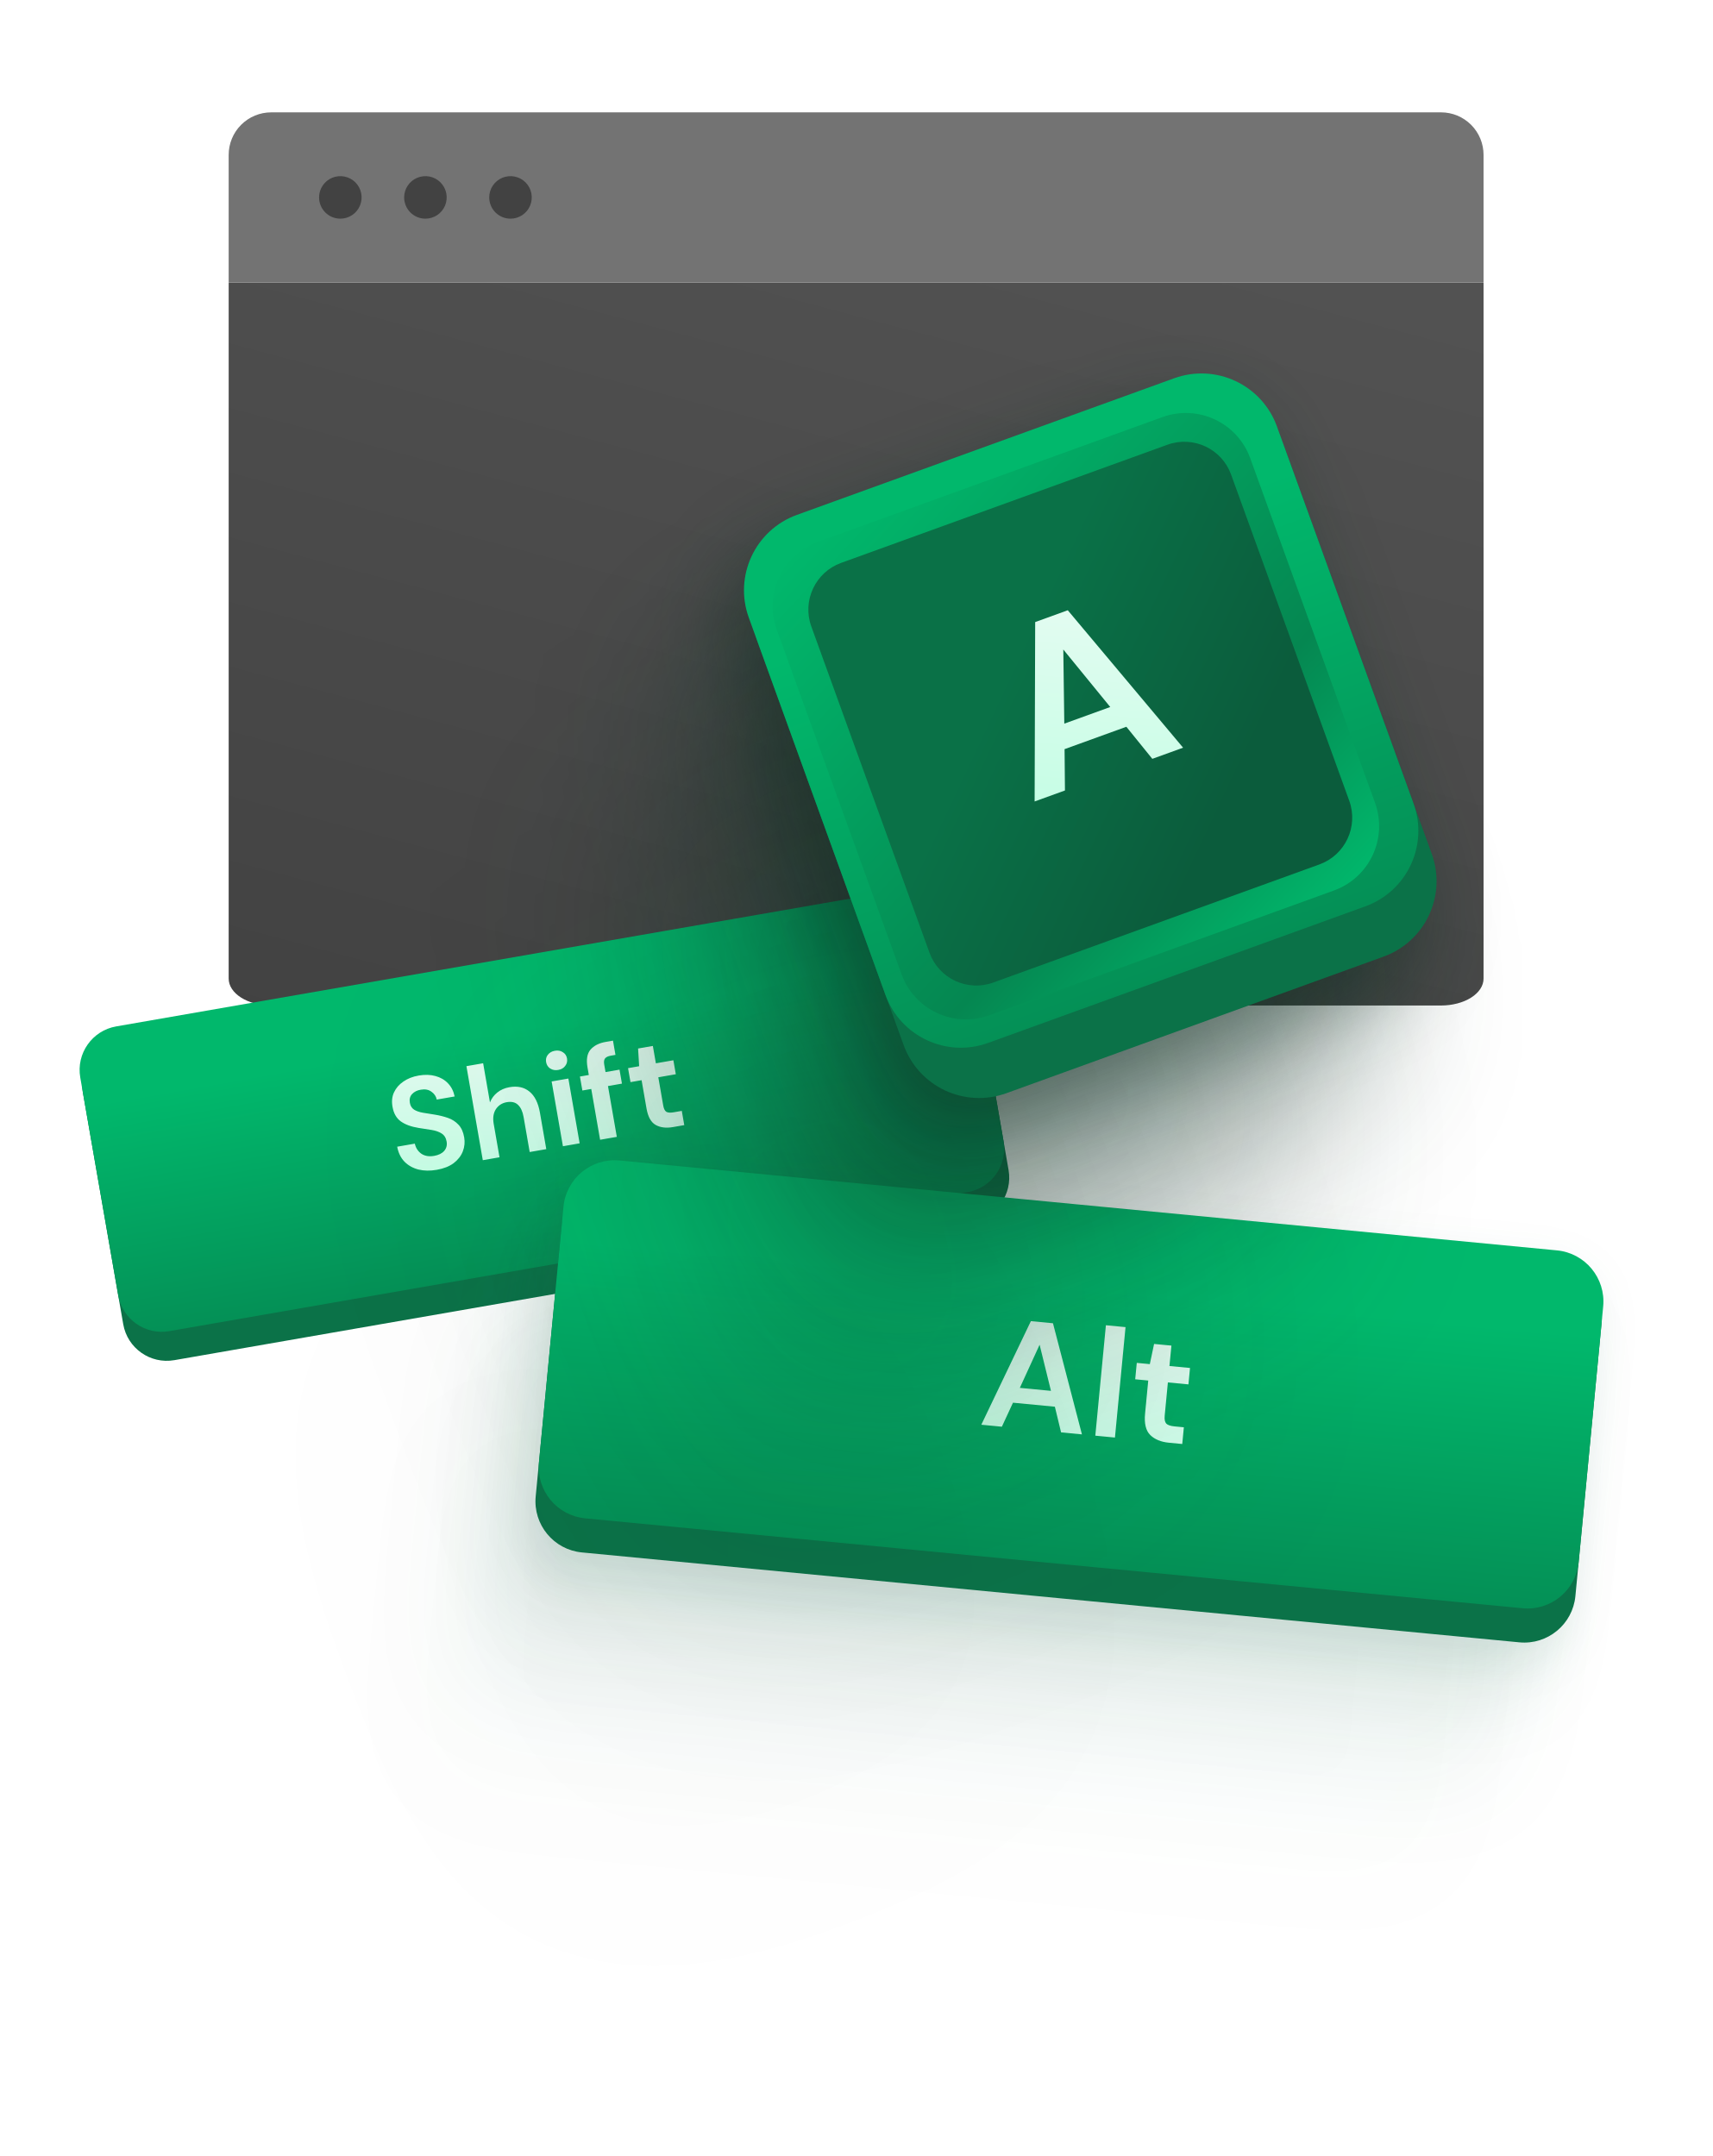
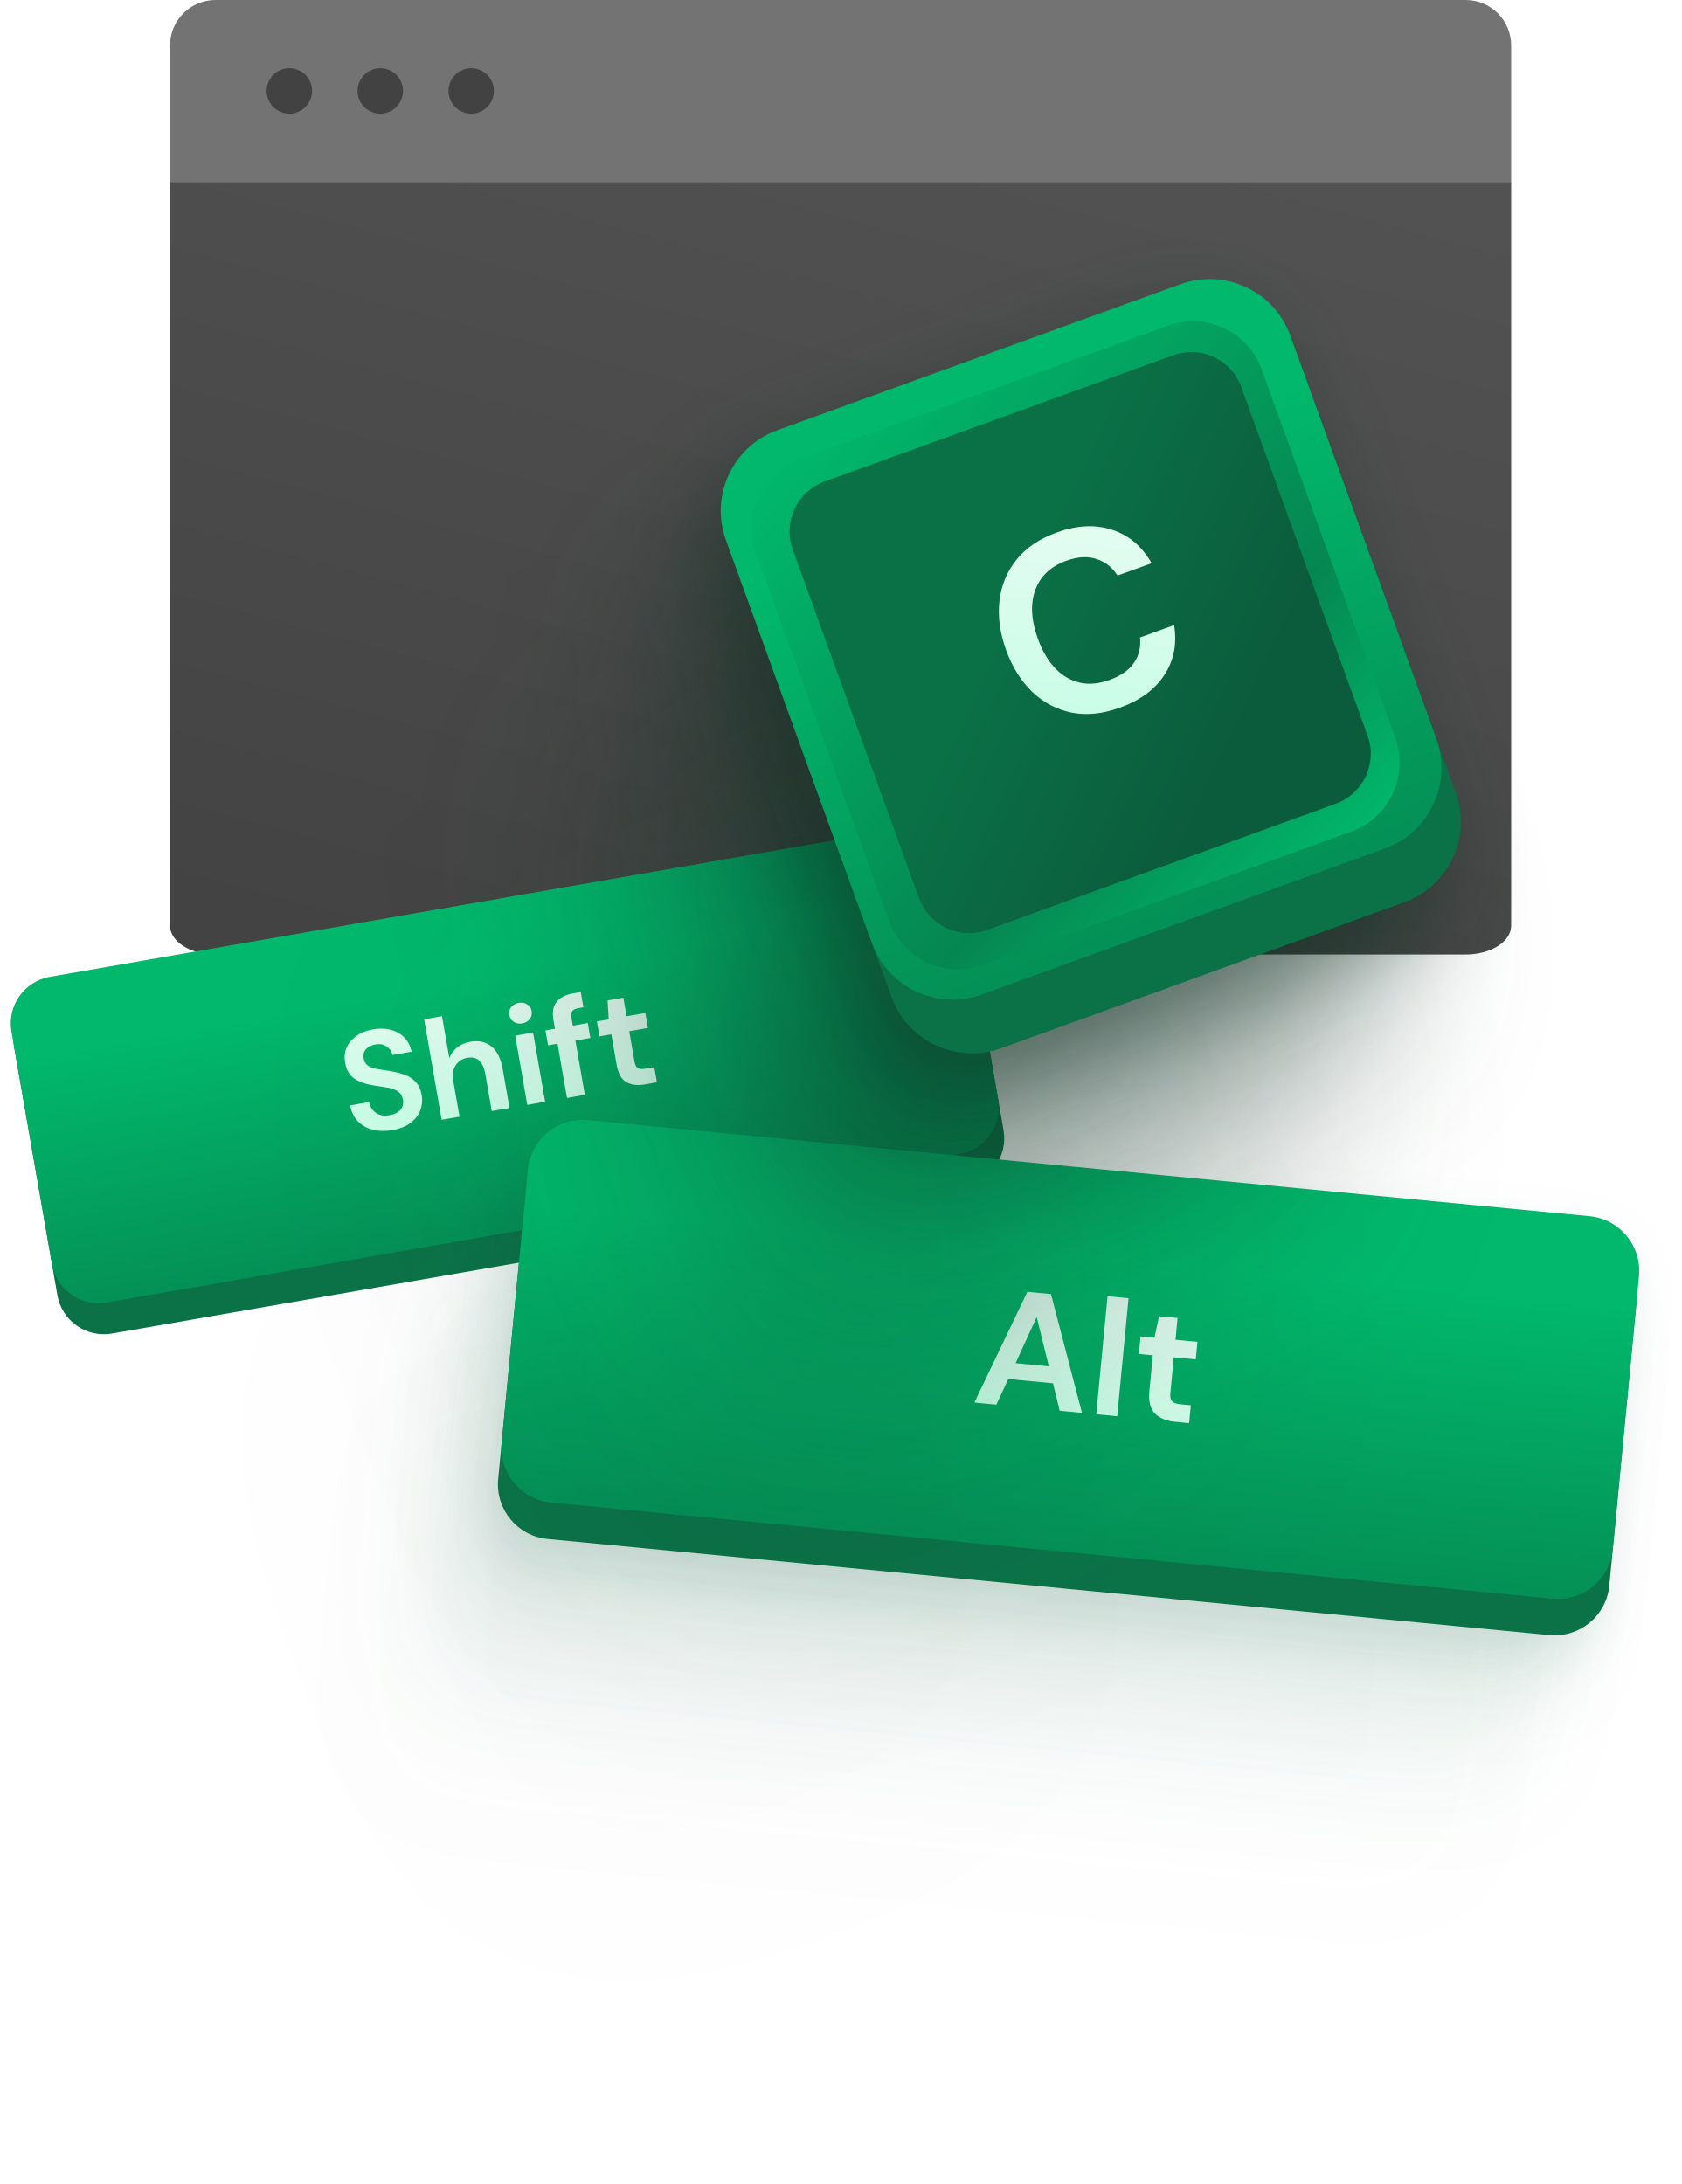
- <svg xmlns="http://www.w3.org/2000/svg" width="320" height="403" viewBox="0 0 320 403" fill="none">
-   <path d="M42.737 52.8H277.262V182.92C277.262 184.254 276.425 185.534 274.934 186.477C273.443 187.42 271.421 187.95 269.312 187.95H50.687C48.579 187.95 46.557 187.42 45.066 186.477C43.575 185.534 42.737 184.254 42.737 182.92V52.8Z" fill="url(#paint0_linear_11471_864)" />
-   <path d="M42.737 52.8H277.262V28.95C277.262 26.841 276.425 24.819 274.934 23.328C273.443 21.838 271.421 21 269.312 21H50.687C48.579 21 46.557 21.838 45.066 23.328C43.575 24.819 42.737 26.841 42.737 28.95V52.8Z" fill="#737373" />
-   <path d="M91.431 36.9C91.431 36.114 91.664 35.345 92.101 34.692C92.538 34.038 93.159 33.529 93.885 33.228C94.611 32.927 95.41 32.848 96.182 33.001C96.953 33.155 97.661 33.533 98.217 34.089C98.773 34.645 99.151 35.353 99.305 36.124C99.458 36.896 99.379 37.695 99.079 38.421C98.778 39.148 98.268 39.768 97.615 40.205C96.961 40.642 96.192 40.875 95.406 40.875C94.352 40.875 93.341 40.456 92.595 39.711C91.85 38.965 91.431 37.954 91.431 36.9ZM75.531 36.9C75.531 36.114 75.764 35.345 76.201 34.692C76.638 34.038 77.259 33.529 77.985 33.228C78.711 32.927 79.51 32.848 80.282 33.001C81.053 33.155 81.761 33.533 82.317 34.089C82.873 34.645 83.251 35.353 83.405 36.124C83.558 36.896 83.479 37.695 83.178 38.421C82.878 39.148 82.368 39.768 81.715 40.205C81.061 40.642 80.292 40.875 79.506 40.875C78.452 40.875 77.441 40.456 76.695 39.711C75.95 38.965 75.531 37.954 75.531 36.9ZM59.631 36.9C59.631 36.114 59.864 35.345 60.301 34.692C60.738 34.038 61.359 33.529 62.085 33.228C62.811 32.927 63.611 32.848 64.382 33.001C65.153 33.155 65.861 33.533 66.417 34.089C66.973 34.645 67.351 35.353 67.505 36.124C67.658 36.896 67.579 37.695 67.278 38.421C66.978 39.148 66.468 39.768 65.814 40.205C65.161 40.642 64.392 40.875 63.606 40.875C62.552 40.875 61.541 40.456 60.795 39.711C60.05 38.965 59.631 37.954 59.631 36.9Z" fill="#424242" />
-   <rect x="14.056" y="195.984" width="167.953" height="60.573" rx="8.26" transform="rotate(-9.87826 14.0562 195.984)" fill="#0B7248" />
-   <rect x="13.584" y="193.272" width="167.953" height="57.82" rx="8.26" transform="rotate(-9.87826 13.584 193.272)" fill="url(#paint1_linear_11471_864)" />
-   <path d="M81.623 218.664C80.37 218.882 79.226 218.863 78.192 218.607C77.155 218.335 76.291 217.848 75.599 217.147C74.904 216.43 74.447 215.495 74.23 214.342L77.525 213.768C77.697 214.56 78.099 215.186 78.733 215.645C79.38 216.086 80.183 216.223 81.143 216.056C81.974 215.911 82.599 215.601 83.019 215.125C83.436 214.634 83.587 214.054 83.471 213.387C83.349 212.687 83.034 212.18 82.527 211.866C82.035 211.549 81.411 211.331 80.652 211.211C79.893 211.092 79.083 210.965 78.221 210.83C76.823 210.604 75.713 210.193 74.888 209.599C74.08 209.002 73.572 208.11 73.365 206.921C73.173 205.915 73.259 205.012 73.623 204.21C74 203.39 74.585 202.71 75.38 202.169C76.172 201.612 77.129 201.235 78.252 201.04C79.391 200.842 80.427 200.871 81.361 201.127C82.311 201.381 83.093 201.832 83.709 202.479C84.341 203.124 84.761 203.948 84.97 204.951L81.625 205.533C81.504 204.934 81.176 204.446 80.641 204.07C80.119 203.674 79.46 203.546 78.662 203.685C77.976 203.788 77.428 204.059 77.018 204.499C76.622 204.921 76.482 205.465 76.598 206.132C76.697 206.702 76.956 207.126 77.373 207.406C77.788 207.669 78.325 207.86 78.983 207.981C79.641 208.101 80.391 208.222 81.234 208.343C82.131 208.489 82.964 208.696 83.732 208.965C84.5 209.233 85.152 209.656 85.688 210.234C86.222 210.795 86.577 211.58 86.752 212.589C86.908 213.484 86.825 214.354 86.502 215.198C86.18 216.042 85.612 216.778 84.799 217.406C83.984 218.018 82.925 218.437 81.623 218.664ZM90.23 216.863L87.169 199.286L90.294 198.742L91.57 206.065C91.86 205.327 92.315 204.712 92.933 204.218C93.565 203.706 94.329 203.372 95.224 203.216C96.721 202.955 97.959 203.226 98.937 204.028C99.931 204.827 100.587 206.138 100.905 207.961L102.095 214.797L98.994 215.337L97.855 208.794C97.674 207.753 97.323 206.992 96.804 206.512C96.301 206.03 95.601 205.866 94.706 206.022C93.827 206.175 93.149 206.612 92.671 207.333C92.209 208.05 92.074 208.962 92.267 210.069L93.355 216.319L90.23 216.863ZM104.331 199.995C103.762 200.094 103.26 200.005 102.826 199.729C102.409 199.449 102.155 199.049 102.064 198.528C101.973 198.008 102.079 197.553 102.38 197.165C102.695 196.758 103.137 196.505 103.707 196.406C104.276 196.307 104.77 196.397 105.187 196.676C105.618 196.937 105.879 197.327 105.97 197.848C106.061 198.369 105.949 198.833 105.634 199.24C105.335 199.644 104.901 199.896 104.331 199.995ZM105.205 214.255L103.096 202.147L106.221 201.602L108.33 213.711L105.205 214.255ZM112.153 213.045L110.499 203.549L108.839 203.838L108.384 201.226L110.044 200.937L109.798 199.521C109.543 198.056 109.727 196.951 110.352 196.205C110.993 195.456 111.948 194.971 113.218 194.75L114.56 194.516L115.024 197.177L114.169 197.326C113.632 197.419 113.268 197.592 113.077 197.843C112.886 198.094 112.835 198.472 112.923 198.977L113.169 200.393L115.781 199.938L116.236 202.55L113.624 203.005L115.278 212.501L112.153 213.045ZM125.76 210.676C124.49 210.897 123.419 210.765 122.547 210.28C121.674 209.794 121.1 208.762 120.825 207.184L119.907 201.911L117.832 202.272L117.377 199.66L119.452 199.298L119.253 195.988L122.012 195.507L122.577 198.754L125.848 198.185L126.303 200.797L123.032 201.366L123.954 206.664C124.056 207.25 124.249 207.635 124.533 207.821C124.83 207.987 125.288 208.016 125.907 207.909L127.42 207.645L127.884 210.306L125.76 210.676Z" fill="url(#paint2_linear_11471_864)" />
-   <g filter="url(#filter0_dddd_11471_864)">
-     <rect x="105.922" y="219.186" width="195.2" height="70.4" rx="9.6" transform="rotate(5.479 105.922 219.186)" fill="#0B7248" />
-     <rect x="106.227" y="216" width="195.2" height="67.2" rx="9.6" transform="rotate(5.479 106.227 216)" fill="url(#paint3_linear_11471_864)" />
-     <path d="M183.397 266.311L192.661 246.947L196.789 247.343L202.204 268.115L198.305 267.741L197.145 262.943L189.318 262.192L187.239 266.68L183.397 266.311ZM190.597 259.422L196.416 259.98L194.292 251.357L190.597 259.422ZM204.703 268.355L206.682 247.714L210.352 248.066L208.372 268.707L204.703 268.355ZM218.457 269.674C216.967 269.531 215.807 269.054 214.978 268.241C214.15 267.429 213.824 266.096 214.002 264.242L214.596 258.049L212.159 257.816L212.454 254.748L214.89 254.982L215.686 251.21L218.926 251.521L218.56 255.334L222.401 255.702L222.107 258.77L218.266 258.401L217.669 264.622C217.603 265.31 217.7 265.802 217.961 266.097C218.243 266.375 218.748 266.548 219.474 266.618L221.251 266.789L220.952 269.913L218.457 269.674Z" fill="url(#paint4_linear_11471_864)" />
+ <svg xmlns="http://www.w3.org/2000/svg" width="294" height="382" viewBox="0 0 294 382" fill="none">
+   <path d="M29.737 31.8H264.262V161.92C264.262 163.254 263.425 164.534 261.934 165.477C260.443 166.42 258.421 166.95 256.312 166.95H37.687C35.579 166.95 33.557 166.42 32.066 165.477C30.575 164.534 29.737 163.254 29.737 161.92V31.8Z" fill="url(#paint0_linear_11471_865)" />
+   <path d="M29.737 31.8H264.262V7.95C264.262 5.842 263.425 3.819 261.934 2.329C260.443 0.838 258.421 0 256.312 0H37.687C35.579 0 33.557 0.838 32.066 2.329C30.575 3.819 29.737 5.842 29.737 7.95V31.8Z" fill="#737373" />
+   <path d="M78.431 15.9C78.431 15.114 78.664 14.345 79.101 13.692C79.538 13.038 80.159 12.528 80.885 12.228C81.611 11.927 82.41 11.848 83.182 12.001C83.953 12.155 84.661 12.533 85.217 13.089C85.773 13.645 86.151 14.354 86.305 15.124C86.458 15.896 86.379 16.695 86.079 17.421C85.778 18.148 85.268 18.768 84.615 19.205C83.961 19.642 83.192 19.875 82.406 19.875C81.352 19.875 80.341 19.456 79.595 18.711C78.85 17.965 78.431 16.954 78.431 15.9ZM62.531 15.9C62.531 15.114 62.764 14.345 63.201 13.692C63.638 13.038 64.259 12.528 64.985 12.228C65.711 11.927 66.51 11.848 67.282 12.001C68.053 12.155 68.761 12.533 69.317 13.089C69.873 13.645 70.251 14.354 70.405 15.124C70.558 15.896 70.479 16.695 70.178 17.421C69.878 18.148 69.368 18.768 68.715 19.205C68.061 19.642 67.292 19.875 66.506 19.875C65.452 19.875 64.441 19.456 63.695 18.711C62.95 17.965 62.531 16.954 62.531 15.9ZM46.631 15.9C46.631 15.114 46.864 14.345 47.301 13.692C47.738 13.038 48.359 12.528 49.085 12.228C49.811 11.927 50.611 11.848 51.382 12.001C52.153 12.155 52.861 12.533 53.417 13.089C53.973 13.645 54.351 14.354 54.505 15.124C54.658 15.896 54.579 16.695 54.279 17.421C53.978 18.148 53.468 18.768 52.815 19.205C52.161 19.642 51.392 19.875 50.606 19.875C49.552 19.875 48.541 19.456 47.795 18.711C47.05 17.965 46.631 16.954 46.631 15.9Z" fill="#424242" />
+   <rect x="1.056" y="174.984" width="167.953" height="60.573" rx="8.26" transform="rotate(-9.87826 1.05615 174.984)" fill="#0B7248" />
+   <rect x="0.584" y="172.272" width="167.953" height="57.82" rx="8.26" transform="rotate(-9.87826 0.583984 172.272)" fill="url(#paint1_linear_11471_865)" />
+   <path d="M68.623 197.664C67.37 197.882 66.226 197.863 65.192 197.607C64.155 197.335 63.291 196.848 62.599 196.147C61.904 195.43 61.447 194.495 61.23 193.342L64.525 192.768C64.697 193.56 65.099 194.186 65.733 194.645C66.38 195.086 67.183 195.223 68.143 195.056C68.974 194.911 69.599 194.601 70.019 194.125C70.436 193.634 70.587 193.054 70.471 192.387C70.349 191.687 70.034 191.18 69.527 190.866C69.035 190.549 68.411 190.331 67.652 190.211C66.893 190.092 66.083 189.965 65.221 189.83C63.824 189.604 62.712 189.193 61.888 188.599C61.08 188.002 60.572 187.11 60.365 185.921C60.173 184.915 60.259 184.012 60.623 183.21C61 182.39 61.585 181.71 62.38 181.169C63.172 180.612 64.129 180.235 65.252 180.04C66.391 179.842 67.427 179.871 68.361 180.127C69.311 180.381 70.093 180.832 70.709 181.479C71.341 182.124 71.761 182.948 71.97 183.951L68.625 184.533C68.504 183.934 68.176 183.446 67.641 183.07C67.119 182.674 66.46 182.546 65.662 182.685C64.976 182.788 64.428 183.059 64.018 183.499C63.622 183.921 63.482 184.465 63.598 185.132C63.697 185.702 63.956 186.126 64.373 186.406C64.788 186.669 65.325 186.86 65.983 186.981C66.641 187.101 67.391 187.222 68.234 187.343C69.131 187.489 69.964 187.696 70.732 187.965C71.5 188.233 72.152 188.656 72.688 189.234C73.222 189.795 73.577 190.58 73.752 191.589C73.908 192.484 73.825 193.354 73.502 194.198C73.18 195.042 72.612 195.778 71.799 196.406C70.984 197.018 69.925 197.437 68.623 197.664ZM77.23 195.863L74.169 178.286L77.294 177.742L78.57 185.065C78.86 184.327 79.315 183.712 79.933 183.218C80.565 182.706 81.329 182.372 82.224 182.216C83.721 181.955 84.959 182.226 85.937 183.028C86.931 183.827 87.587 185.138 87.904 186.961L89.095 193.797L85.994 194.337L84.855 187.794C84.674 186.753 84.323 185.992 83.804 185.512C83.301 185.03 82.601 184.866 81.706 185.022C80.827 185.175 80.149 185.612 79.671 186.333C79.209 187.05 79.074 187.962 79.267 189.069L80.355 195.319L77.23 195.863ZM91.332 178.995C90.762 179.094 90.26 179.005 89.826 178.729C89.409 178.449 89.155 178.049 89.064 177.528C88.973 177.008 89.079 176.553 89.38 176.165C89.695 175.758 90.137 175.505 90.707 175.406C91.276 175.307 91.77 175.397 92.187 175.676C92.618 175.937 92.879 176.327 92.97 176.848C93.061 177.369 92.948 177.833 92.634 178.24C92.335 178.644 91.901 178.896 91.332 178.995ZM92.205 193.255L90.096 181.147L93.221 180.602L95.33 192.711L92.205 193.255ZM99.153 192.045L97.499 182.549L95.839 182.838L95.384 180.226L97.044 179.937L96.798 178.521C96.543 177.056 96.727 175.951 97.352 175.205C97.993 174.456 98.948 173.971 100.218 173.75L101.56 173.516L102.024 176.177L101.169 176.326C100.632 176.419 100.268 176.592 100.077 176.843C99.886 177.094 99.835 177.472 99.922 177.977L100.169 179.393L102.781 178.938L103.236 181.55L100.624 182.005L102.278 191.501L99.153 192.045ZM112.76 189.676C111.49 189.897 110.419 189.765 109.547 189.28C108.674 188.794 108.1 187.762 107.825 186.184L106.907 180.911L104.832 181.272L104.377 178.66L106.452 178.298L106.253 174.988L109.012 174.507L109.577 177.754L112.848 177.185L113.303 179.797L110.032 180.366L110.954 185.664C111.056 186.25 111.249 186.635 111.533 186.821C111.83 186.987 112.288 187.016 112.907 186.909L114.42 186.645L114.884 189.306L112.76 189.676Z" fill="url(#paint2_linear_11471_865)" />
+   <g filter="url(#filter0_dddd_11471_865)">
+     <rect x="92.922" y="198.186" width="195.2" height="70.4" rx="9.6" transform="rotate(5.479 92.9219 198.186)" fill="#0B7248" />
+     <rect x="93.227" y="195" width="195.2" height="67.2" rx="9.6" transform="rotate(5.479 93.2273 195)" fill="url(#paint3_linear_11471_865)" />
+     <path d="M170.397 245.311L179.661 225.947L183.789 226.343L189.204 247.115L185.305 246.741L184.145 241.943L176.318 241.192L174.239 245.68L170.397 245.311ZM177.597 238.422L183.416 238.98L181.292 230.357L177.597 238.422ZM191.703 247.355L193.682 226.714L197.352 227.066L195.372 247.707L191.703 247.355ZM205.457 248.674C203.967 248.531 202.807 248.054 201.978 247.241C201.15 246.429 200.824 245.096 201.002 243.242L201.596 237.049L199.159 236.816L199.454 233.748L201.89 233.982L202.686 230.21L205.926 230.521L205.56 234.334L209.401 234.702L209.107 237.77L205.266 237.401L204.669 243.622C204.603 244.31 204.7 244.802 204.961 245.097C205.243 245.375 205.748 245.548 206.474 245.618L208.251 245.789L207.952 248.913L205.457 248.674Z" fill="url(#paint4_linear_11471_865)" />
  </g>
-   <g filter="url(#filter1_ddddd_11471_864)">
-     <rect x="136.538" y="106.047" width="104.975" height="109.973" rx="14.996" transform="rotate(-19.9089 136.538 106.047)" fill="#0B7248" />
-     <rect x="134.835" y="101.347" width="104.975" height="104.975" rx="14.996" transform="rotate(-19.9089 134.835 101.347)" fill="url(#paint5_linear_11471_864)" />
-     <rect x="140.8" y="105.649" width="94.114" height="94.114" rx="12.8" transform="rotate(-19.9089 140.8 105.649)" fill="url(#paint6_linear_11471_864)" />
-     <rect x="148.467" y="108.377" width="83.433" height="83.433" rx="9.291" transform="rotate(-19.9089 148.467 108.377)" fill="url(#paint7_linear_11471_864)" />
-     <path d="M193.361 149.809L193.466 116.276L199.557 114.07L221.11 139.759L215.357 141.842L210.506 135.847L198.958 140.03L199.029 147.756L193.361 149.809ZM198.907 135.264L207.494 132.154L198.721 121.407L198.907 135.264Z" fill="url(#paint8_linear_11471_864)" />
+   <g filter="url(#filter1_ddddd_11471_865)">
+     <rect x="123.538" y="85.047" width="104.975" height="109.973" rx="14.996" transform="rotate(-19.9089 123.538 85.0473)" fill="#0B7248" />
+     <rect x="121.835" y="80.347" width="104.975" height="104.975" rx="14.996" transform="rotate(-19.9089 121.835 80.3472)" fill="url(#paint5_linear_11471_865)" />
+     <rect x="127.8" y="84.649" width="94.114" height="94.114" rx="12.8" transform="rotate(-19.9089 127.8 84.6488)" fill="url(#paint6_linear_11471_865)" />
+     <rect x="135.467" y="87.377" width="83.433" height="83.433" rx="9.291" transform="rotate(-19.9089 135.467 87.3771)" fill="url(#paint7_linear_11471_865)" />
+     <path d="M195.857 123.77C192.868 124.853 190.072 125.148 187.469 124.655C184.856 124.134 182.558 122.941 180.575 121.075C178.581 119.182 177.038 116.726 175.945 113.709C174.852 110.691 174.465 107.817 174.784 105.086C175.102 102.355 176.098 99.952 177.772 97.879C179.445 95.805 181.777 94.228 184.766 93.145C188.319 91.858 191.545 91.694 194.445 92.654C197.362 93.575 199.68 95.527 201.398 98.509L195.434 100.669C194.485 99.195 193.241 98.226 191.701 97.762C190.18 97.261 188.432 97.367 186.458 98.082C183.723 99.073 181.917 100.78 181.04 103.203C180.163 105.626 180.312 108.459 181.486 111.702C182.661 114.945 184.36 117.216 186.586 118.516C188.8 119.787 191.276 119.927 194.011 118.936C195.985 118.221 197.411 117.227 198.289 115.952C199.185 114.638 199.541 113.154 199.356 111.498L205.32 109.338C205.859 112.588 205.298 115.487 203.637 118.034C202.004 120.571 199.411 122.483 195.857 123.77Z" fill="url(#paint8_linear_11471_865)" />
  </g>
  <defs>
-     <filter id="filter0_dddd_11471_864" x="55.272" y="212.072" width="250.791" height="162.157" filterUnits="userSpaceOnUse" color-interpolation-filters="sRGB">
+     <filter id="filter0_dddd_11471_865" x="42.272" y="191.072" width="250.791" height="162.157" filterUnits="userSpaceOnUse" color-interpolation-filters="sRGB">
      <feFlood flood-opacity="0" result="BackgroundImageFix" />
      <feColorMatrix in="SourceAlpha" type="matrix" values="0 0 0 0 0 0 0 0 0 0 0 0 0 0 0 0 0 0 127 0" result="hardAlpha" />
      <feOffset dx="-1.6" dy="3.2" />
      <feGaussianBlur stdDeviation="4" />
      <feColorMatrix type="matrix" values="0 0 0 0 0.047 0 0 0 0 0.361 0 0 0 0 0.239 0 0 0 0.1 0" />
-       <feBlend mode="normal" in2="BackgroundImageFix" result="effect1_dropShadow_11471_864" />
+       <feBlend mode="normal" in2="BackgroundImageFix" result="effect1_dropShadow_11471_865" />
      <feColorMatrix in="SourceAlpha" type="matrix" values="0 0 0 0 0 0 0 0 0 0 0 0 0 0 0 0 0 0 127 0" result="hardAlpha" />
      <feOffset dx="-6.4" dy="11.2" />
      <feGaussianBlur stdDeviation="6.4" />
      <feColorMatrix type="matrix" values="0 0 0 0 0.047 0 0 0 0 0.361 0 0 0 0 0.239 0 0 0 0.09 0" />
-       <feBlend mode="normal" in2="effect1_dropShadow_11471_864" result="effect2_dropShadow_11471_864" />
+       <feBlend mode="normal" in2="effect1_dropShadow_11471_865" result="effect2_dropShadow_11471_865" />
      <feColorMatrix in="SourceAlpha" type="matrix" values="0 0 0 0 0 0 0 0 0 0 0 0 0 0 0 0 0 0 127 0" result="hardAlpha" />
      <feOffset dx="-14.4" dy="27.2" />
      <feGaussianBlur stdDeviation="8.8" />
      <feColorMatrix type="matrix" values="0 0 0 0 0.047 0 0 0 0 0.361 0 0 0 0 0.239 0 0 0 0.05 0" />
-       <feBlend mode="normal" in2="effect2_dropShadow_11471_864" result="effect3_dropShadow_11471_864" />
+       <feBlend mode="normal" in2="effect2_dropShadow_11471_865" result="effect3_dropShadow_11471_865" />
      <feColorMatrix in="SourceAlpha" type="matrix" values="0 0 0 0 0 0 0 0 0 0 0 0 0 0 0 0 0 0 127 0" result="hardAlpha" />
      <feOffset dx="-24" dy="46.4" />
      <feGaussianBlur stdDeviation="10.4" />
      <feColorMatrix type="matrix" values="0 0 0 0 0.047 0 0 0 0 0.361 0 0 0 0 0.239 0 0 0 0.01 0" />
-       <feBlend mode="normal" in2="effect3_dropShadow_11471_864" result="effect4_dropShadow_11471_864" />
-       <feBlend mode="normal" in="SourceGraphic" in2="effect4_dropShadow_11471_864" result="shape" />
+       <feBlend mode="normal" in2="effect3_dropShadow_11471_865" result="effect4_dropShadow_11471_865" />
+       <feBlend mode="normal" in="SourceGraphic" in2="effect4_dropShadow_11471_865" result="shape" />
    </filter>
-     <filter id="filter1_ddddd_11471_864" x="20.642" y="61.807" width="263.839" height="340.235" filterUnits="userSpaceOnUse" color-interpolation-filters="sRGB">
+     <filter id="filter1_ddddd_11471_865" x="7.641" y="40.807" width="263.839" height="340.235" filterUnits="userSpaceOnUse" color-interpolation-filters="sRGB">
      <feFlood flood-opacity="0" result="BackgroundImageFix" />
      <feColorMatrix in="SourceAlpha" type="matrix" values="0 0 0 0 0 0 0 0 0 0 0 0 0 0 0 0 0 0 127 0" result="hardAlpha" />
      <feOffset dx="-3.2" dy="6.4" />
      <feGaussianBlur stdDeviation="7.2" />
      <feColorMatrix type="matrix" values="0 0 0 0 0.047 0 0 0 0 0.173 0 0 0 0 0.125 0 0 0 0.42 0" />
-       <feBlend mode="normal" in2="BackgroundImageFix" result="effect1_dropShadow_11471_864" />
+       <feBlend mode="normal" in2="BackgroundImageFix" result="effect1_dropShadow_11471_865" />
      <feColorMatrix in="SourceAlpha" type="matrix" values="0 0 0 0 0 0 0 0 0 0 0 0 0 0 0 0 0 0 127 0" result="hardAlpha" />
      <feOffset dx="-11.2" dy="24" />
      <feGaussianBlur stdDeviation="13.6" />
      <feColorMatrix type="matrix" values="0 0 0 0 0.047 0 0 0 0 0.173 0 0 0 0 0.125 0 0 0 0.36 0" />
-       <feBlend mode="normal" in2="effect1_dropShadow_11471_864" result="effect2_dropShadow_11471_864" />
+       <feBlend mode="normal" in2="effect1_dropShadow_11471_865" result="effect2_dropShadow_11471_865" />
      <feColorMatrix in="SourceAlpha" type="matrix" values="0 0 0 0 0 0 0 0 0 0 0 0 0 0 0 0 0 0 127 0" result="hardAlpha" />
      <feOffset dx="-25.6" dy="54.4" />
      <feGaussianBlur stdDeviation="17.6" />
      <feColorMatrix type="matrix" values="0 0 0 0 0.047 0 0 0 0 0.173 0 0 0 0 0.125 0 0 0 0.21 0" />
-       <feBlend mode="normal" in2="effect2_dropShadow_11471_864" result="effect3_dropShadow_11471_864" />
+       <feBlend mode="normal" in2="effect2_dropShadow_11471_865" result="effect3_dropShadow_11471_865" />
      <feColorMatrix in="SourceAlpha" type="matrix" values="0 0 0 0 0 0 0 0 0 0 0 0 0 0 0 0 0 0 127 0" result="hardAlpha" />
      <feOffset dx="-46.4" dy="96" />
      <feGaussianBlur stdDeviation="21.6" />
      <feColorMatrix type="matrix" values="0 0 0 0 0.047 0 0 0 0 0.173 0 0 0 0 0.125 0 0 0 0.06 0" />
-       <feBlend mode="normal" in2="effect3_dropShadow_11471_864" result="effect4_dropShadow_11471_864" />
+       <feBlend mode="normal" in2="effect3_dropShadow_11471_865" result="effect4_dropShadow_11471_865" />
      <feColorMatrix in="SourceAlpha" type="matrix" values="0 0 0 0 0 0 0 0 0 0 0 0 0 0 0 0 0 0 127 0" result="hardAlpha" />
      <feOffset dx="-72" dy="150.4" />
      <feGaussianBlur stdDeviation="23.2" />
      <feColorMatrix type="matrix" values="0 0 0 0 0.047 0 0 0 0 0.173 0 0 0 0 0.125 0 0 0 0.01 0" />
-       <feBlend mode="normal" in2="effect4_dropShadow_11471_864" result="effect5_dropShadow_11471_864" />
-       <feBlend mode="normal" in="SourceGraphic" in2="effect5_dropShadow_11471_864" result="shape" />
+       <feBlend mode="normal" in2="effect4_dropShadow_11471_865" result="effect5_dropShadow_11471_865" />
+       <feBlend mode="normal" in="SourceGraphic" in2="effect5_dropShadow_11471_865" result="shape" />
    </filter>
-     <linearGradient id="paint0_linear_11471_864" x1="74.024" y1="199.275" x2="122.032" y2="18.765" gradientUnits="userSpaceOnUse">
+     <linearGradient id="paint0_linear_11471_865" x1="61.024" y1="178.275" x2="109.032" y2="-2.235" gradientUnits="userSpaceOnUse">
      <stop stop-color="#424242" />
      <stop offset="1" stop-color="#525252" />
    </linearGradient>
-     <linearGradient id="paint1_linear_11471_864" x1="62.899" y1="267.568" x2="62.719" y2="203.734" gradientUnits="userSpaceOnUse">
+     <linearGradient id="paint1_linear_11471_865" x1="49.899" y1="246.568" x2="49.719" y2="182.734" gradientUnits="userSpaceOnUse">
      <stop offset="0.095" stop-color="#058751" />
      <stop offset="0.955" stop-color="#01B86C" />
    </linearGradient>
-     <linearGradient id="paint2_linear_11471_864" x1="90.532" y1="233.782" x2="89.225" y2="179.101" gradientUnits="userSpaceOnUse">
+     <linearGradient id="paint2_linear_11471_865" x1="77.532" y1="212.782" x2="76.225" y2="158.101" gradientUnits="userSpaceOnUse">
      <stop stop-color="#B2FFDD" />
      <stop offset="1" stop-color="#FAFAFA" />
    </linearGradient>
-     <linearGradient id="paint3_linear_11471_864" x1="163.542" y1="302.35" x2="163.334" y2="228.16" gradientUnits="userSpaceOnUse">
+     <linearGradient id="paint3_linear_11471_865" x1="150.542" y1="281.35" x2="150.334" y2="207.16" gradientUnits="userSpaceOnUse">
      <stop offset="0.095" stop-color="#058751" />
      <stop offset="0.955" stop-color="#01B86C" />
    </linearGradient>
-     <linearGradient id="paint4_linear_11471_864" x1="190.702" y1="286.389" x2="211.174" y2="227.436" gradientUnits="userSpaceOnUse">
+     <linearGradient id="paint4_linear_11471_865" x1="177.702" y1="265.389" x2="198.174" y2="206.436" gradientUnits="userSpaceOnUse">
      <stop stop-color="#B2FFDD" />
      <stop offset="1" stop-color="#FAFAFA" />
    </linearGradient>
-     <linearGradient id="paint5_linear_11471_864" x1="165.658" y1="236.235" x2="164.71" y2="120.348" gradientUnits="userSpaceOnUse">
+     <linearGradient id="paint5_linear_11471_865" x1="152.658" y1="215.235" x2="151.71" y2="99.348" gradientUnits="userSpaceOnUse">
      <stop offset="0.095" stop-color="#058751" />
      <stop offset="0.955" stop-color="#01B86C" />
    </linearGradient>
-     <linearGradient id="paint6_linear_11471_864" x1="211.599" y1="208.746" x2="156.59" y2="100.753" gradientUnits="userSpaceOnUse">
+     <linearGradient id="paint6_linear_11471_865" x1="198.599" y1="187.746" x2="143.59" y2="79.753" gradientUnits="userSpaceOnUse">
      <stop stop-color="#01B86C" />
      <stop offset="0.323" stop-color="#058751" />
      <stop offset="1" stop-color="#01B86C" />
    </linearGradient>
-     <linearGradient id="paint7_linear_11471_864" x1="198.669" y1="186.571" x2="165.104" y2="152.81" gradientUnits="userSpaceOnUse">
+     <linearGradient id="paint7_linear_11471_865" x1="185.669" y1="165.571" x2="152.104" y2="131.81" gradientUnits="userSpaceOnUse">
      <stop stop-color="#0B5C3C" />
      <stop offset="1" stop-color="#0A7147" />
    </linearGradient>
-     <linearGradient id="paint8_linear_11471_864" x1="210.204" y1="176.21" x2="218.711" y2="86.298" gradientUnits="userSpaceOnUse">
+     <linearGradient id="paint8_linear_11471_865" x1="197.667" y1="155.043" x2="204.174" y2="64.003" gradientUnits="userSpaceOnUse">
      <stop stop-color="#B2FFDD" />
      <stop offset="1" stop-color="#FAFAFA" />
    </linearGradient>
  </defs>
</svg>
